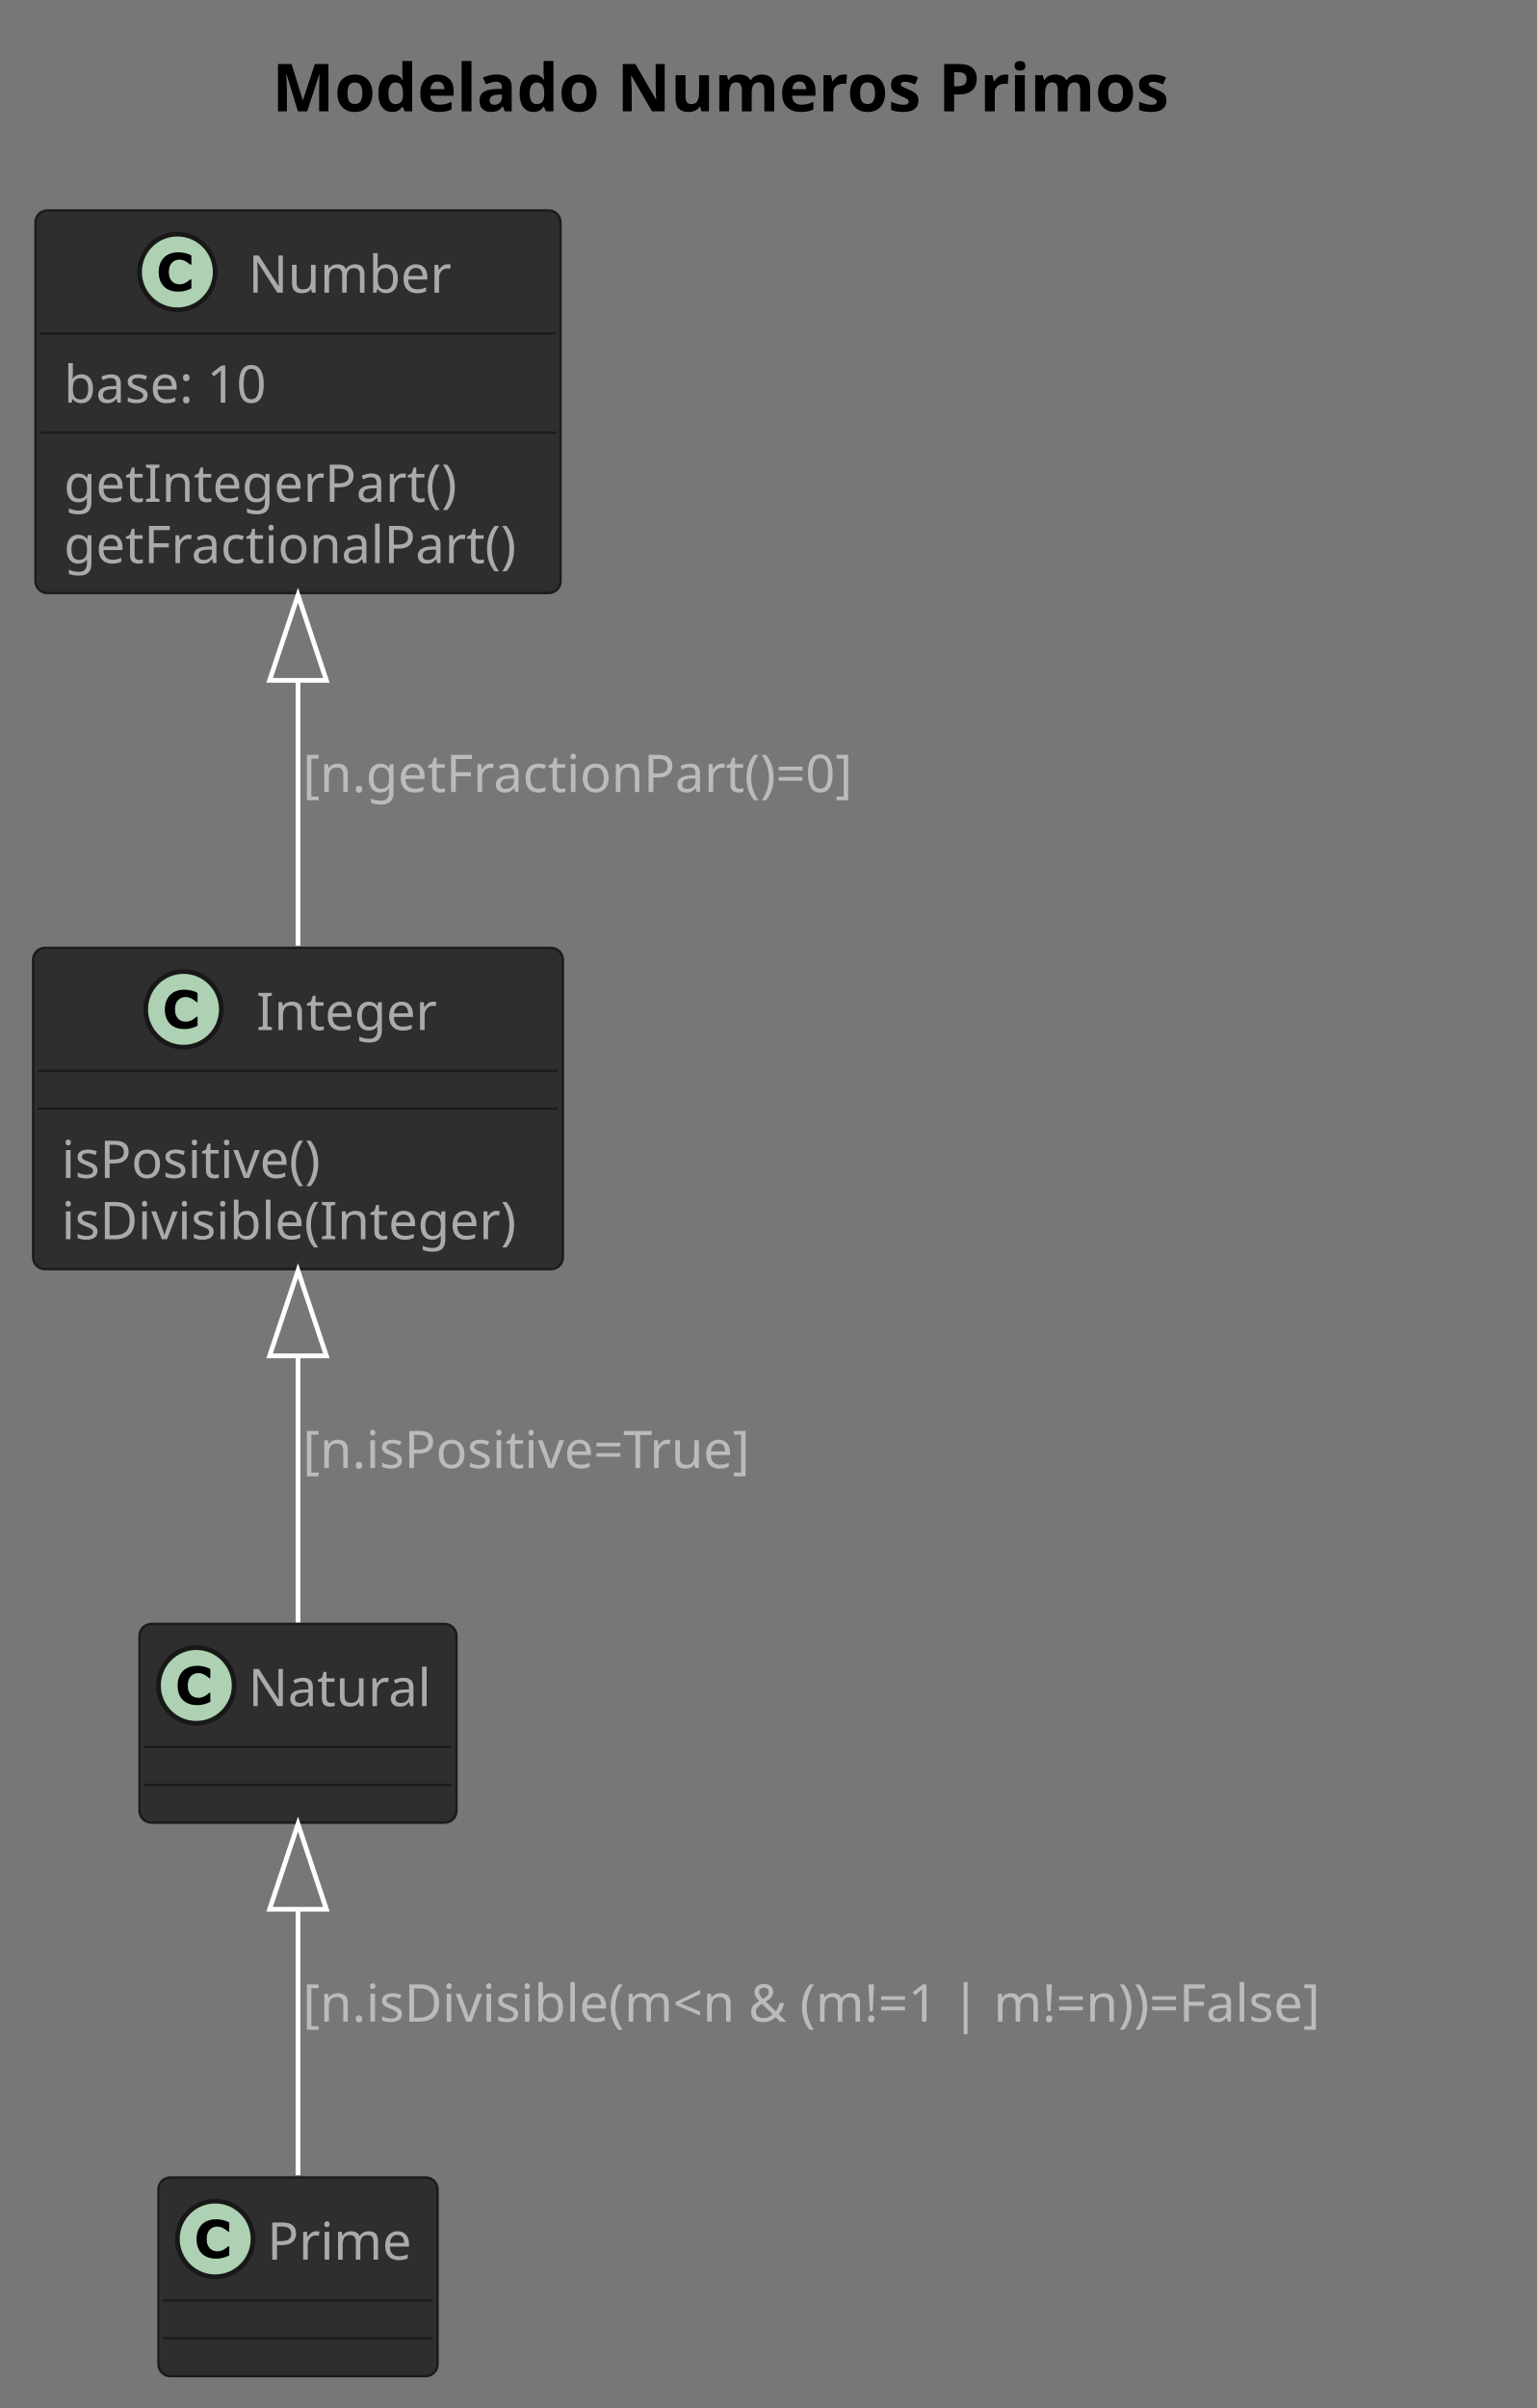
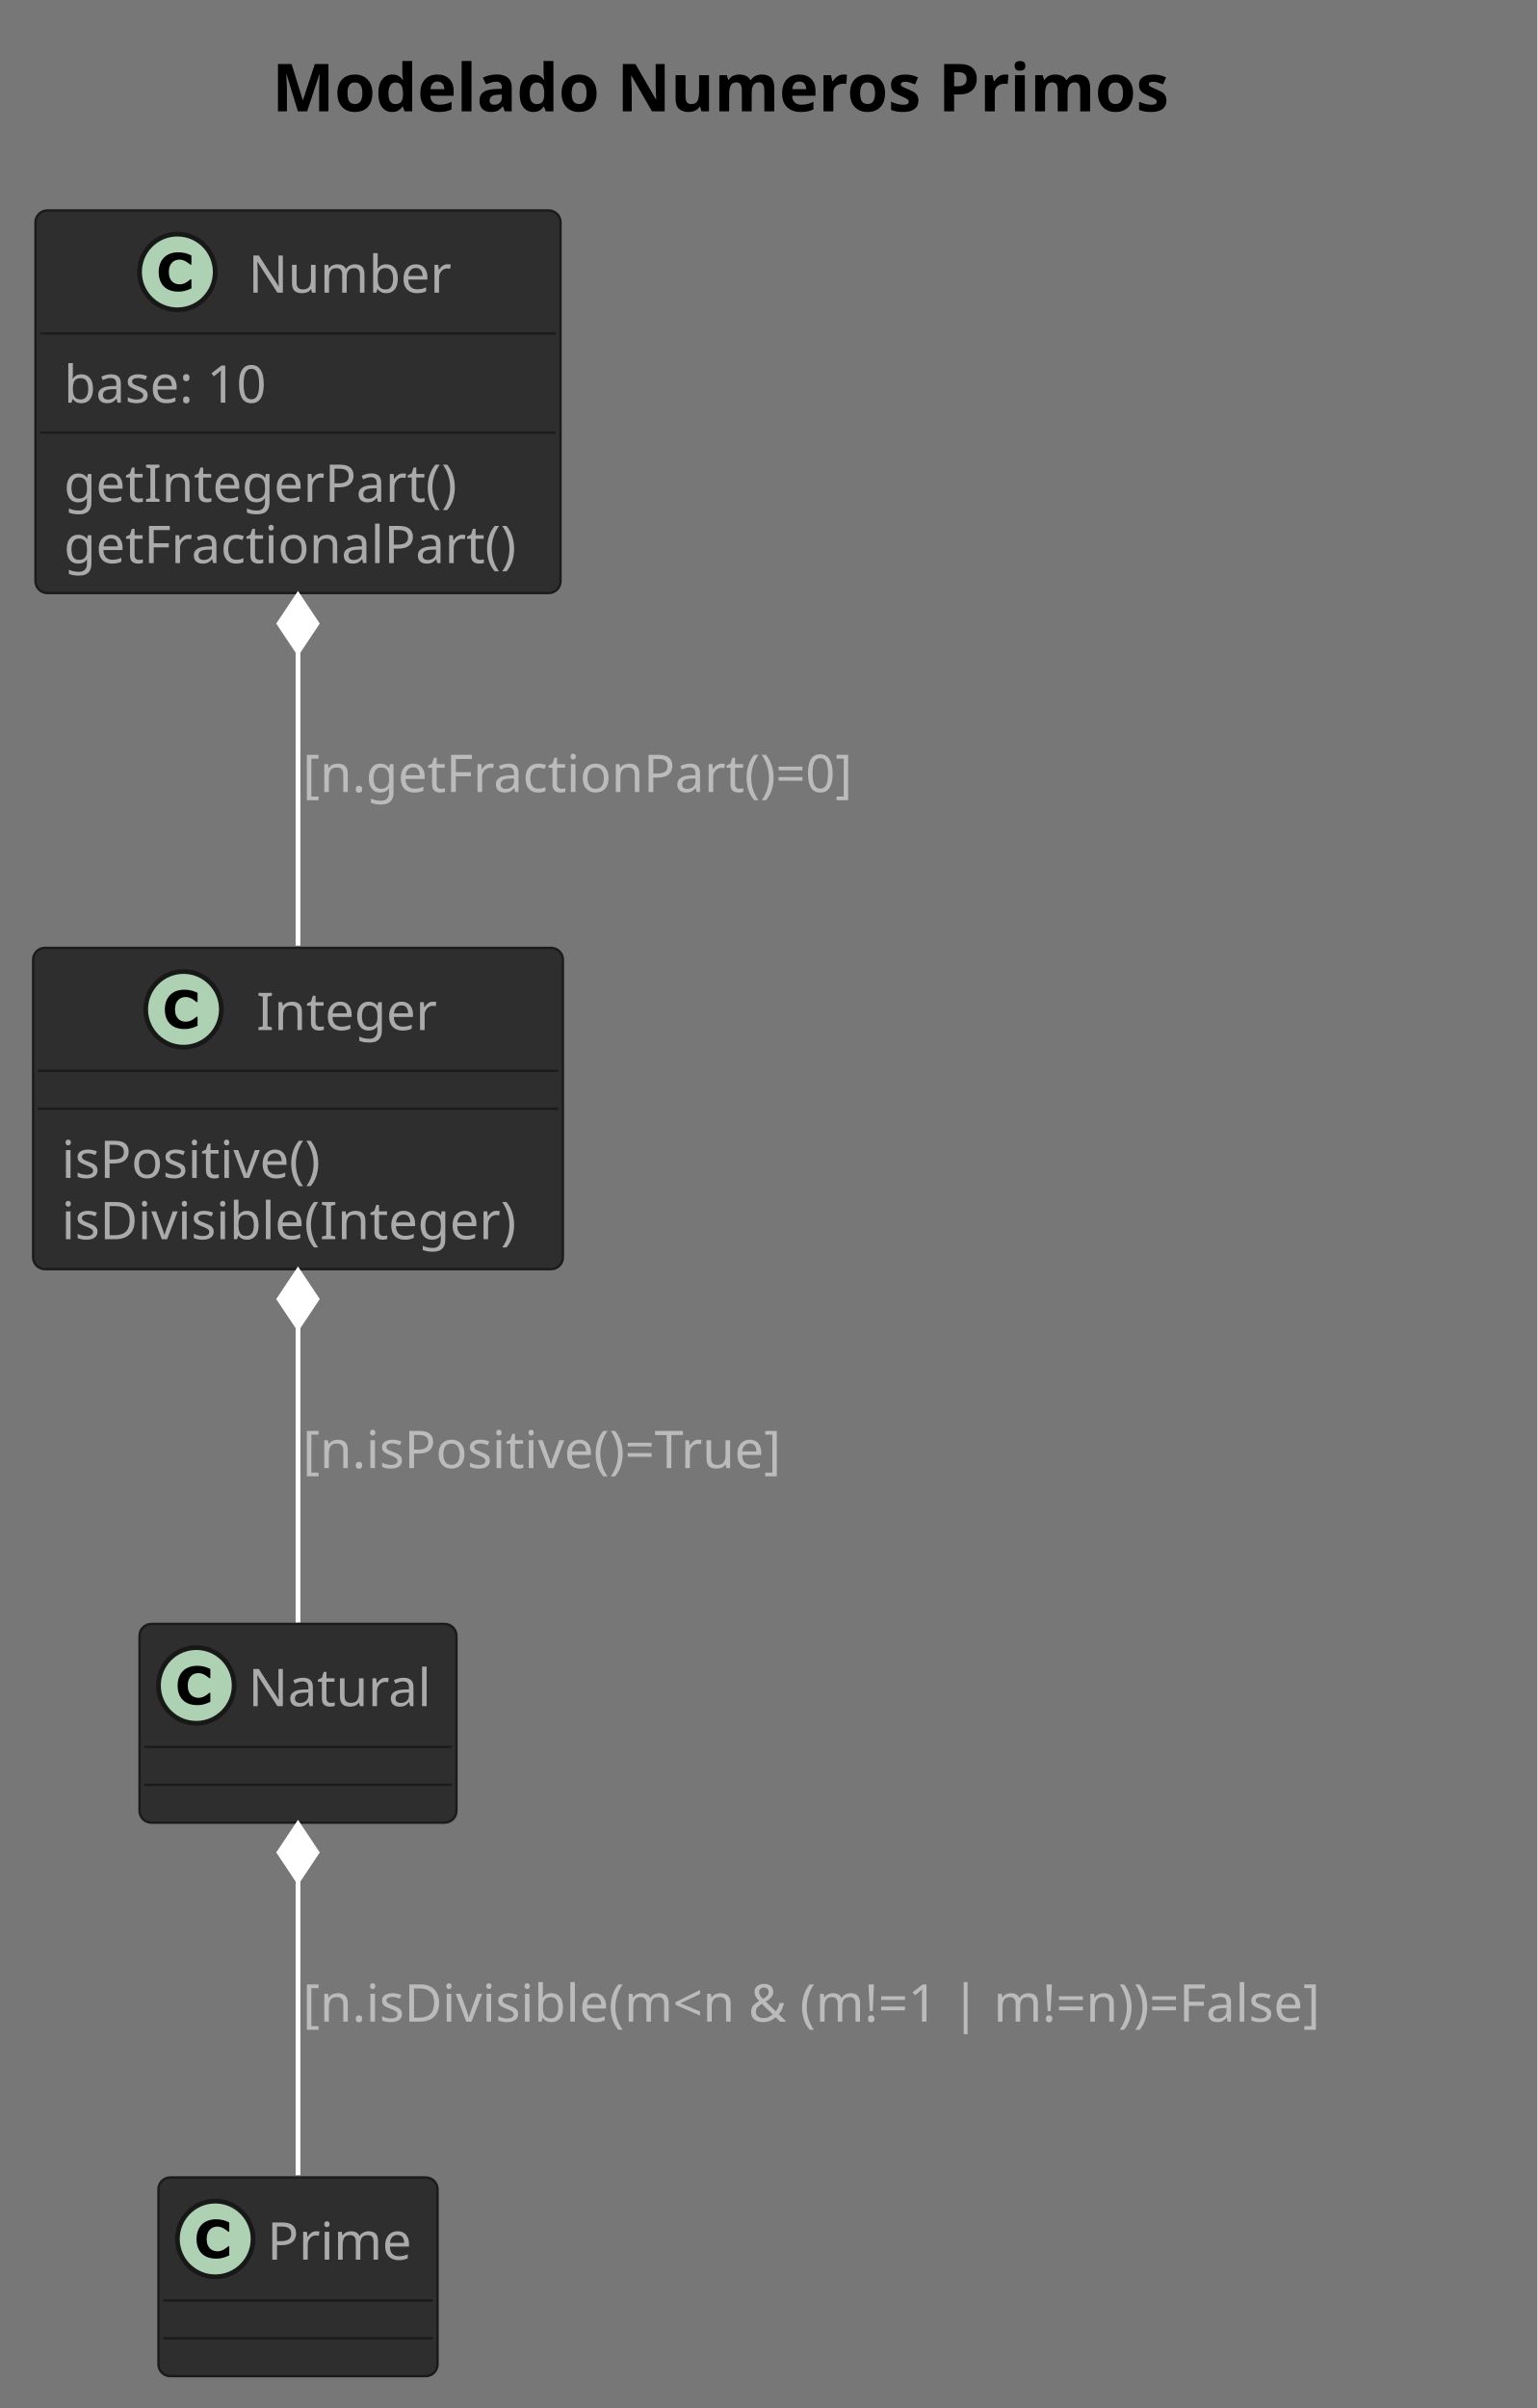
<svg xmlns="http://www.w3.org/2000/svg" contentStyleType="text/css" height="509px" preserveAspectRatio="none" style="width:325px;height:509px;background:#777777;" version="1.1" viewBox="0 0 325 509" width="325px" zoomAndPan="magnify">
  <defs />
  <g>
    <rect fill="#777777" height="509" style="stroke:none;stroke-width:1.0;" width="325" x="0" y="0" />
    <text fill="#000000" font-family="sans-serif" font-size="14" font-weight="bold" lengthAdjust="spacing" textLength="196" x="57.5" y="23.535">Modelado Numeros Primos</text>
    <g id="elem_Prime">
      <rect codeLine="5" fill="#2E2E2E" height="42" id="Prime" rx="2.5" ry="2.5" style="stroke:#1B1B1B;stroke-width:0.5;" width="59" x="33.5" y="460.268" />
      <ellipse cx="45.5" cy="473.268" fill="#ADD1B2" rx="8" ry="8" style="stroke:#181818;stroke-width:1.0;" />
      <path d="M45.635,477.424 Q44.744,477.424 43.989,477.161 Q43.234,476.898 42.692,476.377 Q42.149,475.856 41.851,475.077 Q41.553,474.298 41.553,473.278 Q41.553,472.327 41.838,471.553 Q42.123,470.78 42.665,470.227 Q43.186,469.695 43.957,469.405 Q44.727,469.115 45.641,469.115 Q46.145,469.115 46.551,469.171 Q46.956,469.228 47.3,469.319 Q47.66,469.421 47.953,469.547 Q48.246,469.674 48.466,469.781 L48.466,471.72 L48.23,471.72 Q48.079,471.591 47.851,471.414 Q47.623,471.236 47.333,471.065 Q47.037,470.893 46.693,470.775 Q46.35,470.656 45.958,470.656 Q45.523,470.656 45.13,470.793 Q44.738,470.93 44.405,471.247 Q44.088,471.553 43.892,472.058 Q43.696,472.563 43.696,473.283 Q43.696,474.035 43.908,474.54 Q44.121,475.045 44.443,475.335 Q44.77,475.63 45.173,475.756 Q45.576,475.882 45.968,475.882 Q46.344,475.882 46.712,475.77 Q47.08,475.657 47.392,475.464 Q47.655,475.308 47.88,475.131 Q48.106,474.953 48.251,474.824 L48.466,474.824 L48.466,476.736 Q48.165,476.871 47.891,476.989 Q47.617,477.107 47.316,477.193 Q46.924,477.306 46.581,477.365 Q46.237,477.424 45.635,477.424 Z " fill="#000000" />
      <text fill="#AAAAAA" font-family="Verdana" font-size="11" lengthAdjust="spacing" textLength="33" x="56.5" y="477.643">Prime</text>
      <line style="stroke:#1B1B1B;stroke-width:0.5;" x1="34.5" x2="91.5" y1="486.268" y2="486.268" />
      <line style="stroke:#1B1B1B;stroke-width:0.5;" x1="34.5" x2="91.5" y1="494.268" y2="494.268" />
    </g>
    <g id="elem_Natural">
      <rect codeLine="9" fill="#2E2E2E" height="42" id="Natural" rx="2.5" ry="2.5" style="stroke:#1B1B1B;stroke-width:0.5;" width="67" x="29.5" y="343.268" />
      <ellipse cx="41.5" cy="356.268" fill="#ADD1B2" rx="8" ry="8" style="stroke:#181818;stroke-width:1.0;" />
      <path d="M41.635,360.424 Q40.744,360.424 39.989,360.161 Q39.234,359.898 38.692,359.377 Q38.149,358.856 37.851,358.077 Q37.553,357.298 37.553,356.278 Q37.553,355.327 37.838,354.553 Q38.123,353.78 38.665,353.227 Q39.186,352.695 39.957,352.405 Q40.727,352.115 41.641,352.115 Q42.145,352.115 42.551,352.171 Q42.956,352.228 43.3,352.319 Q43.66,352.421 43.953,352.547 Q44.246,352.674 44.466,352.781 L44.466,354.72 L44.23,354.72 Q44.079,354.591 43.851,354.414 Q43.623,354.236 43.333,354.065 Q43.037,353.893 42.693,353.775 Q42.35,353.656 41.958,353.656 Q41.523,353.656 41.13,353.793 Q40.738,353.93 40.405,354.247 Q40.088,354.553 39.892,355.058 Q39.696,355.563 39.696,356.283 Q39.696,357.035 39.908,357.54 Q40.121,358.045 40.443,358.335 Q40.77,358.63 41.173,358.756 Q41.576,358.882 41.968,358.882 Q42.344,358.882 42.712,358.77 Q43.08,358.657 43.392,358.464 Q43.655,358.308 43.88,358.131 Q44.106,357.953 44.251,357.824 L44.466,357.824 L44.466,359.736 Q44.165,359.871 43.891,359.989 Q43.617,360.107 43.316,360.193 Q42.924,360.306 42.581,360.365 Q42.237,360.424 41.635,360.424 Z " fill="#000000" />
      <text fill="#AAAAAA" font-family="Verdana" font-size="11" lengthAdjust="spacing" textLength="41" x="52.5" y="360.643">Natural</text>
      <line style="stroke:#1B1B1B;stroke-width:0.5;" x1="30.5" x2="95.5" y1="369.268" y2="369.268" />
      <line style="stroke:#1B1B1B;stroke-width:0.5;" x1="30.5" x2="95.5" y1="377.268" y2="377.268" />
    </g>
    <g id="elem_Integer">
      <rect codeLine="14" fill="#2E2E2E" height="67.91" id="Integer" rx="2.5" ry="2.5" style="stroke:#1B1B1B;stroke-width:0.5;" width="112" x="7" y="200.358" />
      <ellipse cx="38.8" cy="213.358" fill="#ADD1B2" rx="8" ry="8" style="stroke:#181818;stroke-width:1.0;" />
      <path d="M38.935,217.514 Q38.044,217.514 37.289,217.251 Q36.534,216.988 35.992,216.467 Q35.449,215.946 35.151,215.167 Q34.853,214.388 34.853,213.368 Q34.853,212.417 35.138,211.643 Q35.423,210.87 35.965,210.317 Q36.486,209.785 37.257,209.495 Q38.028,209.205 38.941,209.205 Q39.446,209.205 39.851,209.261 Q40.257,209.318 40.6,209.409 Q40.96,209.511 41.253,209.637 Q41.546,209.764 41.766,209.871 L41.766,211.81 L41.529,211.81 Q41.379,211.681 41.151,211.504 Q40.923,211.327 40.633,211.155 Q40.337,210.983 39.993,210.865 Q39.65,210.746 39.258,210.746 Q38.822,210.746 38.43,210.883 Q38.038,211.02 37.705,211.337 Q37.388,211.643 37.192,212.148 Q36.996,212.653 36.996,213.373 Q36.996,214.125 37.208,214.63 Q37.421,215.135 37.743,215.425 Q38.071,215.72 38.473,215.846 Q38.876,215.972 39.268,215.972 Q39.644,215.972 40.012,215.86 Q40.38,215.747 40.692,215.554 Q40.955,215.398 41.18,215.221 Q41.406,215.043 41.551,214.914 L41.766,214.914 L41.766,216.827 Q41.465,216.961 41.191,217.079 Q40.917,217.197 40.616,217.283 Q40.224,217.396 39.881,217.455 Q39.537,217.514 38.935,217.514 Z " fill="#000000" />
      <text fill="#AAAAAA" font-family="Verdana" font-size="11" lengthAdjust="spacing" textLength="42" x="54.2" y="217.733">Integer</text>
      <line style="stroke:#1B1B1B;stroke-width:0.5;" x1="8" x2="118" y1="226.358" y2="226.358" />
      <line style="stroke:#1B1B1B;stroke-width:0.5;" x1="8" x2="118" y1="234.358" y2="234.358" />
      <text fill="#AAAAAA" font-family="sans-serif" font-size="11" lengthAdjust="spacing" textLength="58" x="13" y="248.993">isPositive()</text>
      <text fill="#AAAAAA" font-family="sans-serif" font-size="11" lengthAdjust="spacing" textLength="100" x="13" y="261.948">isDivisible(Integer)</text>
    </g>
    <g id="elem_Number">
      <rect codeLine="19" fill="#2E2E2E" height="80.865" id="Number" rx="2.5" ry="2.5" style="stroke:#1B1B1B;stroke-width:0.5;" width="111" x="7.5" y="44.488" />
      <ellipse cx="37.5" cy="57.488" fill="#ADD1B2" rx="8" ry="8" style="stroke:#181818;stroke-width:1.0;" />
      <path d="M37.635,61.644 Q36.744,61.644 35.989,61.381 Q35.234,61.118 34.692,60.597 Q34.149,60.076 33.851,59.297 Q33.553,58.518 33.553,57.498 Q33.553,56.547 33.838,55.773 Q34.123,55 34.665,54.447 Q35.186,53.915 35.957,53.625 Q36.727,53.335 37.641,53.335 Q38.145,53.335 38.551,53.391 Q38.956,53.448 39.3,53.539 Q39.66,53.641 39.953,53.767 Q40.246,53.894 40.466,54.001 L40.466,55.94 L40.23,55.94 Q40.079,55.811 39.851,55.634 Q39.623,55.456 39.333,55.285 Q39.037,55.113 38.693,54.995 Q38.35,54.877 37.958,54.877 Q37.523,54.877 37.13,55.013 Q36.738,55.15 36.405,55.467 Q36.088,55.773 35.892,56.278 Q35.696,56.783 35.696,57.503 Q35.696,58.255 35.908,58.76 Q36.121,59.265 36.443,59.555 Q36.77,59.85 37.173,59.976 Q37.576,60.102 37.968,60.102 Q38.344,60.102 38.712,59.99 Q39.08,59.877 39.392,59.684 Q39.655,59.528 39.88,59.351 Q40.106,59.173 40.251,59.044 L40.466,59.044 L40.466,60.956 Q40.165,61.091 39.891,61.209 Q39.617,61.327 39.316,61.413 Q38.924,61.526 38.581,61.585 Q38.237,61.644 37.635,61.644 Z " fill="#000000" />
      <text fill="#AAAAAA" font-family="Verdana" font-size="11" lengthAdjust="spacing" textLength="45" x="52.5" y="61.863">Number</text>
      <line style="stroke:#1B1B1B;stroke-width:0.5;" x1="8.5" x2="117.5" y1="70.488" y2="70.488" />
      <text fill="#AAAAAA" font-family="sans-serif" font-size="11" lengthAdjust="spacing" textLength="45" x="13.5" y="85.123">base: 10</text>
      <line style="stroke:#1B1B1B;stroke-width:0.5;" x1="8.5" x2="117.5" y1="91.443" y2="91.443" />
      <text fill="#AAAAAA" font-family="sans-serif" font-size="11" lengthAdjust="spacing" textLength="84" x="13.5" y="106.078">getIntegerPart()</text>
      <text fill="#AAAAAA" font-family="sans-serif" font-size="11" lengthAdjust="spacing" textLength="99" x="13.5" y="119.033">getFractionalPart()</text>
    </g>
    <g id="link_Number_Integer">
-       <path codeLine="25" d="M63,143.808 C63,166.998 63,177.888 63,199.878 " fill="none" id="Number-backto-Integer" style="stroke:#FFFFFF;stroke-width:1.0;" />
-       <polygon fill="none" points="63,125.808,57,143.808,69,143.808,63,125.808" style="stroke:#FFFFFF;stroke-width:1.0;" />
+       <path codeLine="25" d="M63,137.808 C63,160.998 63,177.888 63,199.878 " fill="none" id="Number-backto-Integer" style="stroke:#FFFFFF;stroke-width:1.0;" />
+       <polygon fill="#FFFFFF" points="63,125.808,59,131.808,63,137.808,67,131.808,63,125.808" style="stroke:#FFFFFF;stroke-width:1.0;" />
      <text fill="#BBBBBB" font-family="Verdana" font-size="11" lengthAdjust="spacing" textLength="133" x="64" y="167.417">[n.getFractionPart()=0]</text>
    </g>
    <g id="link_Integer_Natural">
-       <path codeLine="26" d="M63,286.598 C63,310.148 63,322.958 63,342.938 " fill="none" id="Integer-backto-Natural" style="stroke:#FFFFFF;stroke-width:1.0;" />
-       <polygon fill="none" points="63,268.598,57,286.598,69,286.598,63,268.598" style="stroke:#FFFFFF;stroke-width:1.0;" />
-       <text fill="#BBBBBB" font-family="Verdana" font-size="11" lengthAdjust="spacing" textLength="109" x="64" y="310.327">[n.isPositive=True]</text>
+       <path codeLine="26" d="M63,280.598 C63,304.148 63,322.958 63,342.938 " fill="none" id="Integer-backto-Natural" style="stroke:#FFFFFF;stroke-width:1.0;" />
+       <polygon fill="#FFFFFF" points="63,268.598,59,274.598,63,280.598,67,274.598,63,268.598" style="stroke:#FFFFFF;stroke-width:1.0;" />
+       <text fill="#BBBBBB" font-family="Verdana" font-size="11" lengthAdjust="spacing" textLength="119" x="64" y="310.327">[n.isPositive()=True]</text>
    </g>
    <g id="link_Natural_Prime">
-       <path codeLine="27" d="M63,403.568 C63,424.458 63,438.828 63,459.788 " fill="none" id="Natural-backto-Prime" style="stroke:#FFFFFF;stroke-width:1.0;" />
-       <polygon fill="none" points="63,385.568,57,403.568,69,403.568,63,385.568" style="stroke:#FFFFFF;stroke-width:1.0;" />
+       <path codeLine="27" d="M63,397.568 C63,418.458 63,438.828 63,459.788 " fill="none" id="Natural-backto-Prime" style="stroke:#FFFFFF;stroke-width:1.0;" />
+       <polygon fill="#FFFFFF" points="63,385.568,59,391.568,63,397.568,67,391.568,63,385.568" style="stroke:#FFFFFF;stroke-width:1.0;" />
      <text fill="#BBBBBB" font-family="Verdana" font-size="11" lengthAdjust="spacing" textLength="253" x="64" y="427.327">[n.isDivisible(m&lt;n &amp; (m!=1 | m!=n))=False]</text>
    </g>
  </g>
</svg>
